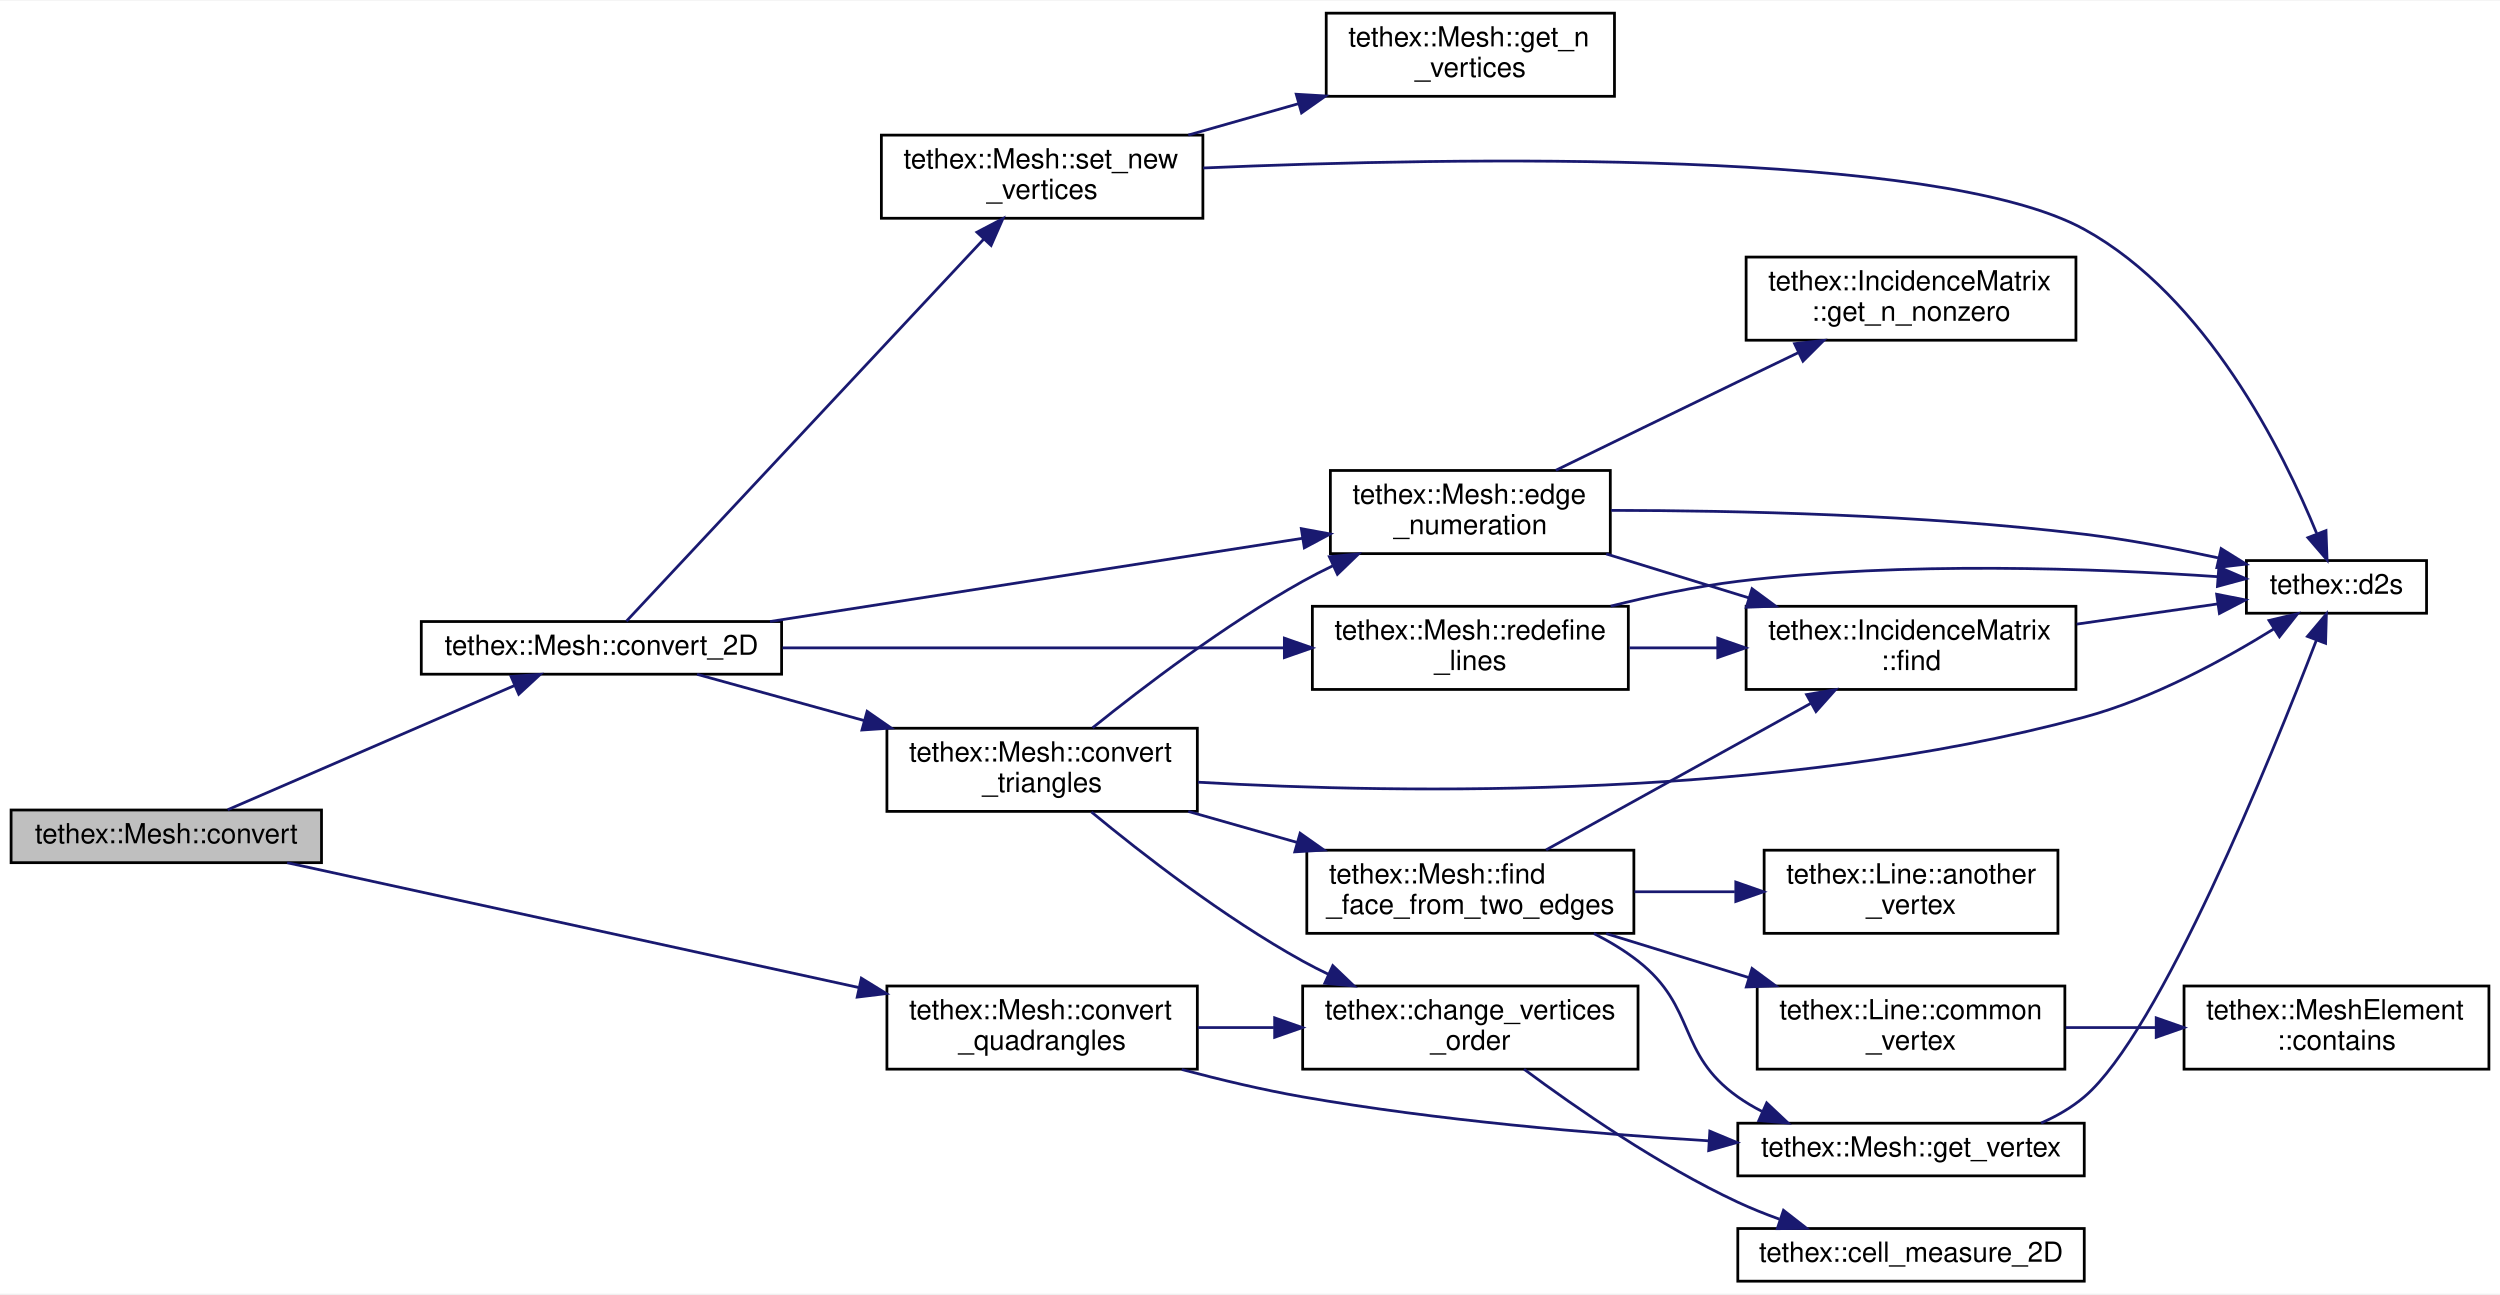
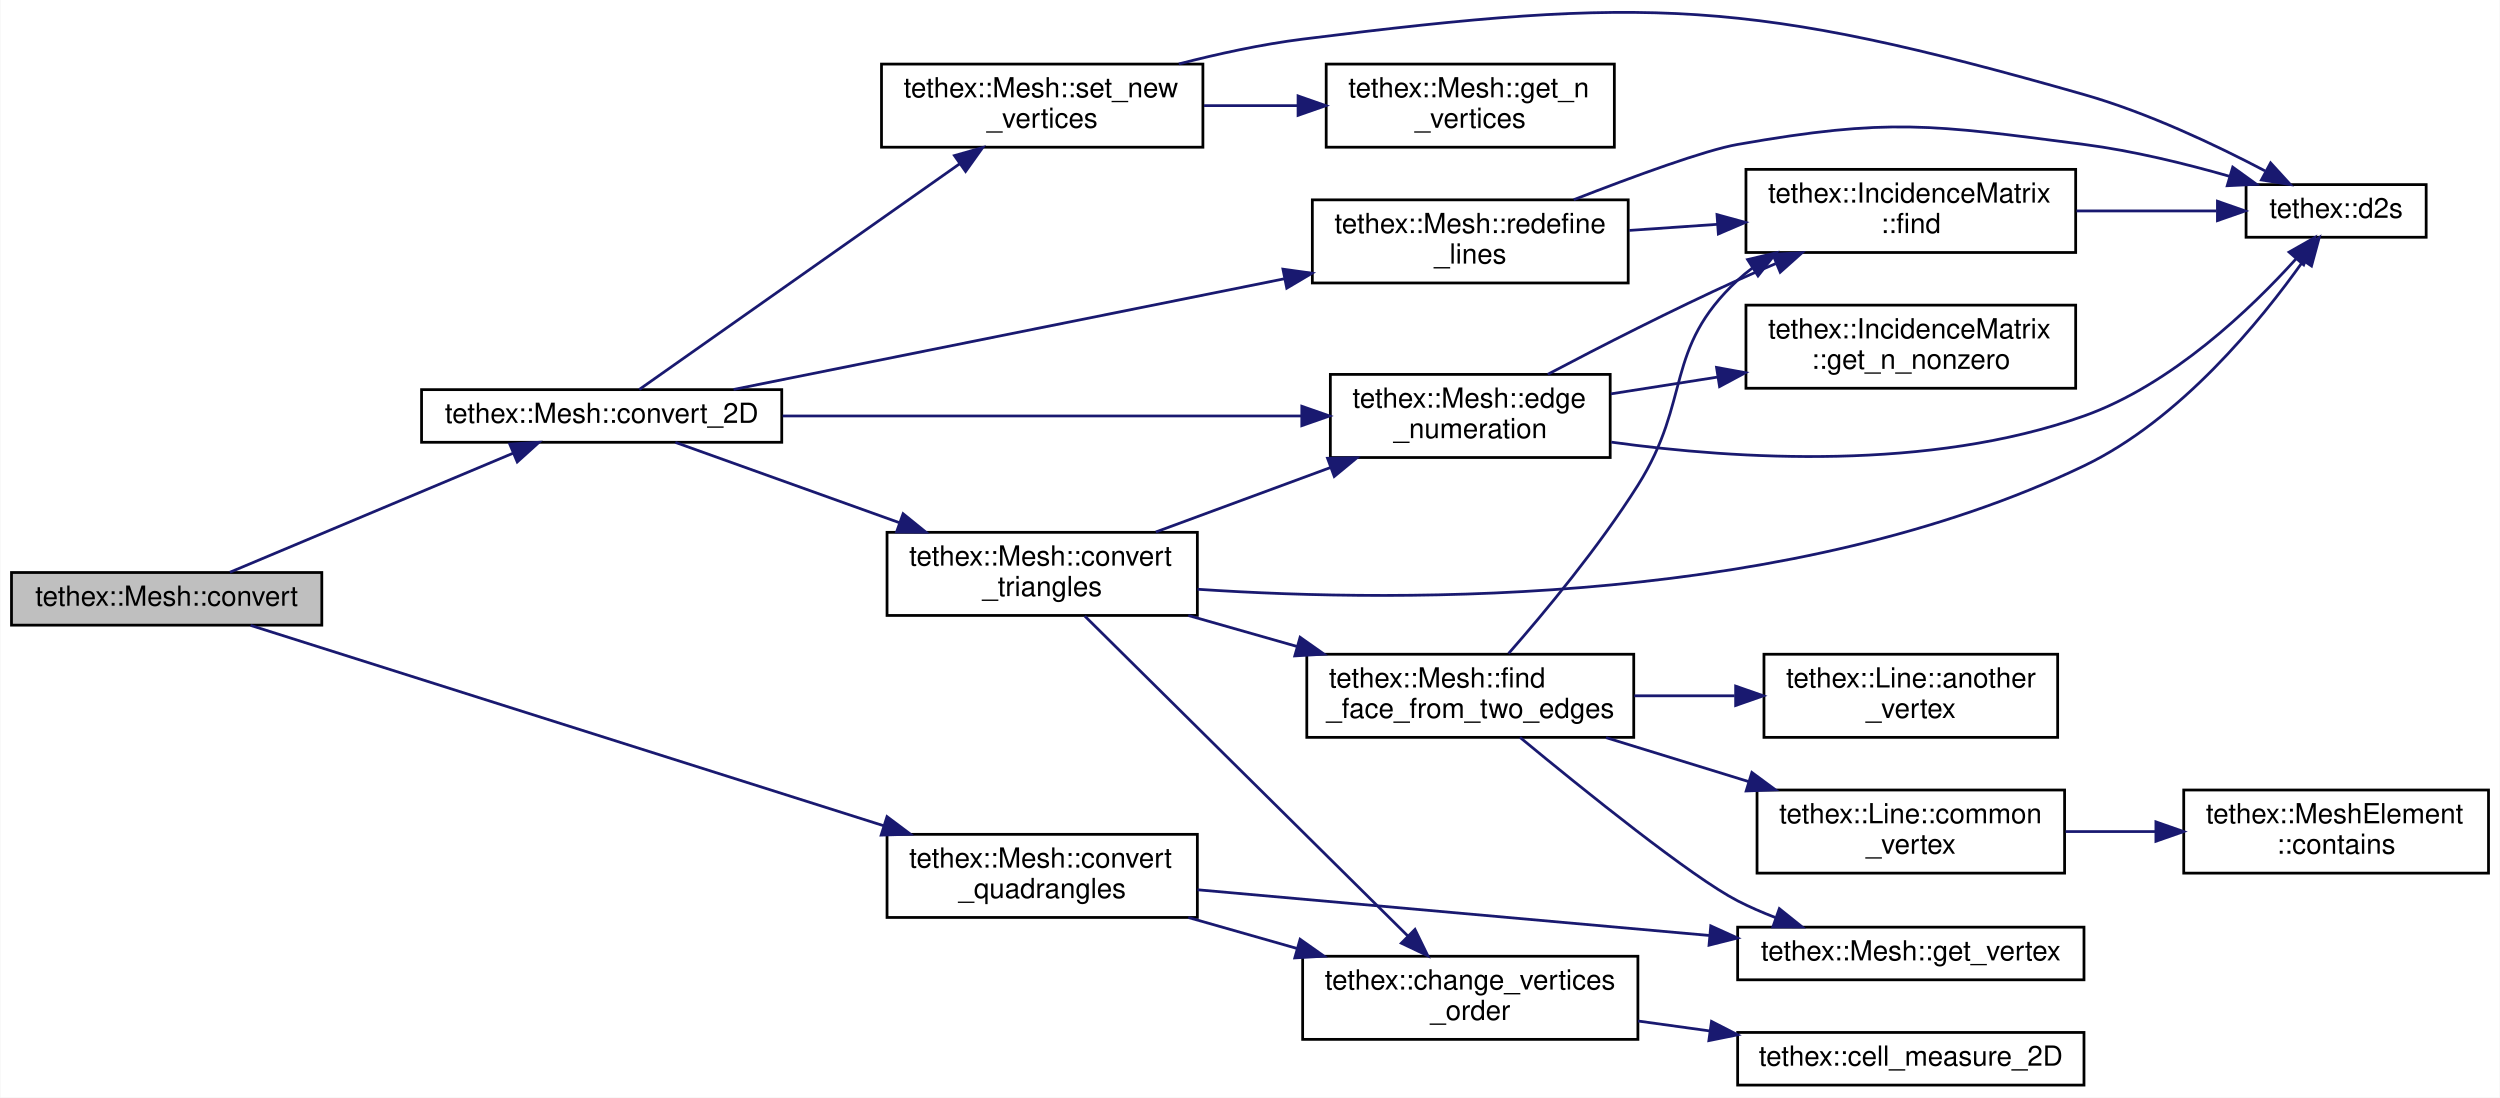
- <svg xmlns="http://www.w3.org/2000/svg" xmlns:xlink="http://www.w3.org/1999/xlink" width="902pt" height="467pt" viewBox="0.00 0.00 902.00 466.50">
-   <g id="graph0" class="graph" transform="scale(1 1) rotate(0) translate(4 462.5)">
-     <polygon fill="#ffffff" stroke="transparent" points="-4,4 -4,-462.5 898,-462.5 898,4 -4,4" />
+ <svg xmlns="http://www.w3.org/2000/svg" xmlns:xlink="http://www.w3.org/1999/xlink" width="902pt" height="396pt" viewBox="0.00 0.00 902.00 396.13">
+   <g id="graph0" class="graph" transform="scale(1 1) rotate(0) translate(4 392.1285)">
+     <polygon fill="#ffffff" stroke="transparent" points="-4,4 -4,-392.128 898,-392.128 898,4 -4,4" />
    <g id="node1" class="node">
-       <polygon fill="#bfbfbf" stroke="#000000" points="0,-151.5 0,-170.5 112,-170.5 112,-151.5 0,-151.5" />
-       <text text-anchor="middle" x="56" y="-158.5" font-family="Helvetica,sans-Serif" font-size="10.00" fill="#000000">tethex::Mesh::convert</text>
+       <polygon fill="#bfbfbf" stroke="#000000" points="0,-166.5 0,-185.5 112,-185.5 112,-166.5 0,-166.5" />
+       <text text-anchor="middle" x="56" y="-173.5" font-family="Helvetica,sans-Serif" font-size="10.00" fill="#000000">tethex::Mesh::convert</text>
    </g>
    <g id="node2" class="node">
      <g id="a_node2">
        <a xlink:href="classtethex_1_1Mesh.html#adb803e48ce7101318531730a512ecbc8" target="_top" xlink:title="Conversion of 2D meshes (triangles -&gt; quadrangles) ">
-           <polygon fill="#ffffff" stroke="#000000" points="148,-219.5 148,-238.5 278,-238.5 278,-219.5 148,-219.5" />
-           <text text-anchor="middle" x="213" y="-226.5" font-family="Helvetica,sans-Serif" font-size="10.00" fill="#000000">tethex::Mesh::convert_2D</text>
+           <polygon fill="#ffffff" stroke="#000000" points="148,-232.5 148,-251.5 278,-251.5 278,-232.5 148,-232.5" />
+           <text text-anchor="middle" x="213" y="-239.5" font-family="Helvetica,sans-Serif" font-size="10.00" fill="#000000">tethex::Mesh::convert_2D</text>
        </a>
      </g>
    </g>
    <g id="edge1" class="edge">
-       <path fill="none" stroke="#191970" d="M78.161,-170.599C105.161,-182.293 150.955,-202.127 181.583,-215.393" />
-       <polygon fill="#191970" stroke="#191970" points="180.384,-218.688 190.952,-219.45 183.166,-212.264 180.384,-218.688" />
+       <path fill="none" stroke="#191970" d="M78.829,-185.597C105.765,-196.92 150.718,-215.818 181.091,-228.586" />
+       <polygon fill="#191970" stroke="#191970" points="179.823,-231.85 190.398,-232.499 182.536,-225.397 179.823,-231.85" />
    </g>
    <g id="node18" class="node">
      <g id="a_node18">
        <a xlink:href="classtethex_1_1Mesh.html#a3b6a5b6110e347f12f084408a9919720" target="_top" xlink:title="Convert quadrangles into quadrangles. ">
-           <polygon fill="#ffffff" stroke="#000000" points="316,-77 316,-107 428,-107 428,-77 316,-77" />
-           <text text-anchor="start" x="324" y="-95" font-family="Helvetica,sans-Serif" font-size="10.00" fill="#000000">tethex::Mesh::convert</text>
-           <text text-anchor="middle" x="372" y="-84" font-family="Helvetica,sans-Serif" font-size="10.00" fill="#000000">_quadrangles</text>
-         </a>
-       </g>
-     </g>
-     <g id="edge25" class="edge">
-       <path fill="none" stroke="#191970" d="M99.607,-151.478C152.934,-139.834 243.733,-120.008 305.72,-106.472" />
-       <polygon fill="#191970" stroke="#191970" points="306.77,-109.826 315.793,-104.273 305.277,-102.987 306.77,-109.826" />
+           <polygon fill="#ffffff" stroke="#000000" points="316,-61 316,-91 428,-91 428,-61 316,-61" />
+           <text text-anchor="start" x="324" y="-79" font-family="Helvetica,sans-Serif" font-size="10.00" fill="#000000">tethex::Mesh::convert</text>
+           <text text-anchor="middle" x="372" y="-68" font-family="Helvetica,sans-Serif" font-size="10.00" fill="#000000">_quadrangles</text>
+         </a>
+       </g>
+     </g>
+     <g id="edge24" class="edge">
+       <path fill="none" stroke="#191970" d="M86.299,-166.412C138.863,-149.778 247.746,-115.321 314.875,-94.078" />
+       <polygon fill="#191970" stroke="#191970" points="315.986,-97.397 324.464,-91.043 313.875,-90.723 315.986,-97.397" />
    </g>
    <g id="node3" class="node">
      <g id="a_node3">
        <a xlink:href="classtethex_1_1Mesh.html#ad6757f5eeaca6b0cae07fb85b5f40cb2" target="_top" xlink:title="Numerate the edges of simplices. ">
-           <polygon fill="#ffffff" stroke="#000000" points="476,-263 476,-293 577,-293 577,-263 476,-263" />
-           <text text-anchor="start" x="484" y="-281" font-family="Helvetica,sans-Serif" font-size="10.00" fill="#000000">tethex::Mesh::edge</text>
-           <text text-anchor="middle" x="526.5" y="-270" font-family="Helvetica,sans-Serif" font-size="10.00" fill="#000000">_numeration</text>
+           <polygon fill="#ffffff" stroke="#000000" points="476,-227 476,-257 577,-257 577,-227 476,-227" />
+           <text text-anchor="start" x="484" y="-245" font-family="Helvetica,sans-Serif" font-size="10.00" fill="#000000">tethex::Mesh::edge</text>
+           <text text-anchor="middle" x="526.5" y="-234" font-family="Helvetica,sans-Serif" font-size="10.00" fill="#000000">_numeration</text>
        </a>
      </g>
    </g>
    <g id="edge2" class="edge">
-       <path fill="none" stroke="#191970" d="M273.818,-238.506C329.219,-247.165 410.598,-259.885 465.923,-268.532" />
-       <polygon fill="#191970" stroke="#191970" points="465.518,-272.011 475.939,-270.097 466.599,-265.095 465.518,-272.011" />
+       <path fill="none" stroke="#191970" d="M278.338,-242C333.465,-242 411.779,-242 465.608,-242" />
+       <polygon fill="#191970" stroke="#191970" points="465.699,-245.5 475.699,-242 465.699,-238.5 465.699,-245.5" />
    </g>
    <g id="node7" class="node">
      <g id="a_node7">
        <a xlink:href="classtethex_1_1Mesh.html#a8e5d9c057c6f562d5036f262a23af29c" target="_top" xlink:title="During conversion we add new vertices - at the centers of edges, triangles, tetrahedra. ">
-           <polygon fill="#ffffff" stroke="#000000" points="314,-384 314,-414 430,-414 430,-384 314,-384" />
-           <text text-anchor="start" x="322" y="-402" font-family="Helvetica,sans-Serif" font-size="10.00" fill="#000000">tethex::Mesh::set_new</text>
-           <text text-anchor="middle" x="372" y="-391" font-family="Helvetica,sans-Serif" font-size="10.00" fill="#000000">_vertices</text>
+           <polygon fill="#ffffff" stroke="#000000" points="314,-339 314,-369 430,-369 430,-339 314,-339" />
+           <text text-anchor="start" x="322" y="-357" font-family="Helvetica,sans-Serif" font-size="10.00" fill="#000000">tethex::Mesh::set_new</text>
+           <text text-anchor="middle" x="372" y="-346" font-family="Helvetica,sans-Serif" font-size="10.00" fill="#000000">_vertices</text>
        </a>
      </g>
    </g>
    <g id="edge7" class="edge">
-       <path fill="none" stroke="#191970" d="M222.004,-238.627C246.659,-264.988 315.764,-338.874 350.906,-376.447" />
-       <polygon fill="#191970" stroke="#191970" points="348.474,-378.971 357.861,-383.883 353.587,-374.189 348.474,-378.971" />
+       <path fill="none" stroke="#191970" d="M226.556,-251.549C252.034,-269.495 307.603,-308.639 342.202,-333.01" />
+       <polygon fill="#191970" stroke="#191970" points="340.324,-335.969 350.515,-338.866 344.355,-330.246 340.324,-335.969" />
    </g>
    <g id="node9" class="node">
      <g id="a_node9">
        <a xlink:href="classtethex_1_1Mesh.html#ab739c5e4bbb1c3461a068c2104eab52e" target="_top" xlink:title="Conversion from triangles to quadrangles. ">
          <polygon fill="#ffffff" stroke="#000000" points="316,-170 316,-200 428,-200 428,-170 316,-170" />
          <text text-anchor="start" x="324" y="-188" font-family="Helvetica,sans-Serif" font-size="10.00" fill="#000000">tethex::Mesh::convert</text>
          <text text-anchor="middle" x="372" y="-177" font-family="Helvetica,sans-Serif" font-size="10.00" fill="#000000">_triangles</text>
        </a>
      </g>
    </g>
    <g id="edge10" class="edge">
-       <path fill="none" stroke="#191970" d="M247.501,-219.453C265.162,-214.565 287.242,-208.455 307.884,-202.743" />
-       <polygon fill="#191970" stroke="#191970" points="308.855,-206.106 317.559,-200.065 306.988,-199.359 308.855,-206.106" />
+       <path fill="none" stroke="#191970" d="M239.613,-232.459C261.58,-224.584 293.407,-213.175 320.349,-203.516" />
+       <polygon fill="#191970" stroke="#191970" points="321.795,-206.716 330.027,-200.047 319.433,-200.127 321.795,-206.716" />
    </g>
    <g id="node17" class="node">
      <g id="a_node17">
        <a xlink:href="classtethex_1_1Mesh.html#ac4c7819413f5941593722fa1024e1f25" target="_top" xlink:title="During mesh conversion we add new vertices. ">
-           <polygon fill="#ffffff" stroke="#000000" points="469.5,-214 469.5,-244 583.5,-244 583.5,-214 469.5,-214" />
-           <text text-anchor="start" x="477.5" y="-232" font-family="Helvetica,sans-Serif" font-size="10.00" fill="#000000">tethex::Mesh::redefine</text>
-           <text text-anchor="middle" x="526.5" y="-221" font-family="Helvetica,sans-Serif" font-size="10.00" fill="#000000">_lines</text>
-         </a>
-       </g>
-     </g>
-     <g id="edge22" class="edge">
-       <path fill="none" stroke="#191970" d="M278.338,-229C331.358,-229 405.825,-229 459.331,-229" />
-       <polygon fill="#191970" stroke="#191970" points="459.403,-232.5 469.403,-229 459.403,-225.5 459.403,-232.5" />
+           <polygon fill="#ffffff" stroke="#000000" points="469.5,-290 469.5,-320 583.5,-320 583.5,-290 469.5,-290" />
+           <text text-anchor="start" x="477.5" y="-308" font-family="Helvetica,sans-Serif" font-size="10.00" fill="#000000">tethex::Mesh::redefine</text>
+           <text text-anchor="middle" x="526.5" y="-297" font-family="Helvetica,sans-Serif" font-size="10.00" fill="#000000">_lines</text>
+         </a>
+       </g>
+     </g>
+     <g id="edge21" class="edge">
+       <path fill="none" stroke="#191970" d="M260.614,-251.568C313.563,-262.209 399.494,-279.477 459.281,-291.492" />
+       <polygon fill="#191970" stroke="#191970" points="458.89,-294.983 469.384,-293.522 460.269,-288.12 458.89,-294.983" />
    </g>
    <g id="node4" class="node">
      <g id="a_node4">
        <a xlink:href="classtethex_1_1IncidenceMatrix.html#a35358d0c7bd51a6c7ce900237f3e7672" target="_top" xlink:title="Get the number of non zero elements in the matrix. ">
-           <polygon fill="#ffffff" stroke="#000000" points="626,-340 626,-370 745,-370 745,-340 626,-340" />
-           <text text-anchor="start" x="634" y="-358" font-family="Helvetica,sans-Serif" font-size="10.00" fill="#000000">tethex::IncidenceMatrix</text>
-           <text text-anchor="middle" x="685.5" y="-347" font-family="Helvetica,sans-Serif" font-size="10.00" fill="#000000">::get_n_nonzero</text>
+           <polygon fill="#ffffff" stroke="#000000" points="626,-252 626,-282 745,-282 745,-252 626,-252" />
+           <text text-anchor="start" x="634" y="-270" font-family="Helvetica,sans-Serif" font-size="10.00" fill="#000000">tethex::IncidenceMatrix</text>
+           <text text-anchor="middle" x="685.5" y="-259" font-family="Helvetica,sans-Serif" font-size="10.00" fill="#000000">::get_n_nonzero</text>
        </a>
      </g>
    </g>
    <g id="edge3" class="edge">
-       <path fill="none" stroke="#191970" d="M557.335,-293.073C576.269,-302.315 601.023,-314.373 623,-325 630.086,-328.426 637.629,-332.059 644.935,-335.57" />
-       <polygon fill="#191970" stroke="#191970" points="643.479,-338.753 654.008,-339.927 646.509,-332.443 643.479,-338.753" />
+       <path fill="none" stroke="#191970" d="M577.246,-249.979C589.437,-251.896 602.671,-253.976 615.564,-256.004" />
+       <polygon fill="#191970" stroke="#191970" points="615.383,-259.518 625.805,-257.614 616.47,-252.603 615.383,-259.518" />
    </g>
    <g id="node5" class="node">
      <g id="a_node5">
        <a xlink:href="classtethex_1_1IncidenceMatrix.html#a1d659ff5b0bba8be07196b23ded3d58d" target="_top" xlink:title="Find a serial number of the non zero element in the matrix. ">
-           <polygon fill="#ffffff" stroke="#000000" points="626,-214 626,-244 745,-244 745,-214 626,-214" />
-           <text text-anchor="start" x="634" y="-232" font-family="Helvetica,sans-Serif" font-size="10.00" fill="#000000">tethex::IncidenceMatrix</text>
-           <text text-anchor="middle" x="685.5" y="-221" font-family="Helvetica,sans-Serif" font-size="10.00" fill="#000000">::find</text>
+           <polygon fill="#ffffff" stroke="#000000" points="626,-301 626,-331 745,-331 745,-301 626,-301" />
+           <text text-anchor="start" x="634" y="-319" font-family="Helvetica,sans-Serif" font-size="10.00" fill="#000000">tethex::IncidenceMatrix</text>
+           <text text-anchor="middle" x="685.5" y="-308" font-family="Helvetica,sans-Serif" font-size="10.00" fill="#000000">::find</text>
        </a>
      </g>
    </g>
    <g id="edge4" class="edge">
-       <path fill="none" stroke="#191970" d="M575.503,-262.899C591.749,-257.892 609.999,-252.268 626.894,-247.061" />
-       <polygon fill="#191970" stroke="#191970" points="628.134,-250.341 636.659,-244.052 626.072,-243.652 628.134,-250.341" />
+       <path fill="none" stroke="#191970" d="M554.468,-257.037C573.562,-267.095 599.55,-280.382 623,-291 627.425,-293.003 632.06,-295.015 636.721,-296.98" />
+       <polygon fill="#191970" stroke="#191970" points="635.687,-300.34 646.265,-300.929 638.363,-293.872 635.687,-300.34" />
    </g>
    <g id="node6" class="node">
      <g id="a_node6">
        <a xlink:href="namespacetethex.html#a31a6ad16911dd58abefe17ab46534aa4" target="_top" xlink:title="tethex::d2s">
-           <polygon fill="#ffffff" stroke="#000000" points="806.5,-241.5 806.5,-260.5 871.5,-260.5 871.5,-241.5 806.5,-241.5" />
-           <text text-anchor="middle" x="839" y="-248.5" font-family="Helvetica,sans-Serif" font-size="10.00" fill="#000000">tethex::d2s</text>
+           <polygon fill="#ffffff" stroke="#000000" points="806.5,-306.5 806.5,-325.5 871.5,-325.5 871.5,-306.5 806.5,-306.5" />
+           <text text-anchor="middle" x="839" y="-313.5" font-family="Helvetica,sans-Serif" font-size="10.00" fill="#000000">tethex::d2s</text>
        </a>
      </g>
    </g>
    <g id="edge6" class="edge">
-       <path fill="none" stroke="#191970" d="M577.275,-278.607C622.295,-278.565 689.747,-277.081 748,-270 763.881,-268.07 781.107,-264.785 796.256,-261.485" />
-       <polygon fill="#191970" stroke="#191970" points="797.379,-264.82 806.369,-259.214 795.845,-257.99 797.379,-264.82" />
+       <path fill="none" stroke="#191970" d="M577.393,-232.558C623.376,-226.202 692.197,-222.174 748,-242 779.615,-253.232 808.23,-280.66 824.611,-298.783" />
+       <polygon fill="#191970" stroke="#191970" points="822.024,-301.142 831.243,-306.363 827.292,-296.532 822.024,-301.142" />
    </g>
    <g id="edge5" class="edge">
-       <path fill="none" stroke="#191970" d="M745.287,-237.569C762.274,-240.003 780.428,-242.605 796.191,-244.864" />
-       <polygon fill="#191970" stroke="#191970" points="795.772,-248.34 806.168,-246.294 796.765,-241.411 795.772,-248.34" />
+       <path fill="none" stroke="#191970" d="M745.287,-316C762.112,-316 780.083,-316 795.74,-316" />
+       <polygon fill="#191970" stroke="#191970" points="796.168,-319.5 806.168,-316 796.168,-312.5 796.168,-319.5" />
    </g>
    <g id="edge8" class="edge">
-       <path fill="none" stroke="#191970" d="M430.131,-402.141C521.799,-406.094 694.971,-409.209 748,-380 792.045,-355.74 819.698,-299.996 831.832,-270.356" />
-       <polygon fill="#191970" stroke="#191970" points="835.216,-271.311 835.601,-260.723 828.697,-268.76 835.216,-271.311" />
+       <path fill="none" stroke="#191970" d="M421.314,-369.055C435.591,-372.739 451.294,-376.152 466,-378 590.668,-393.664 627.176,-392.482 748,-358 771.012,-351.433 795.562,-339.8 813.357,-330.44" />
+       <polygon fill="#191970" stroke="#191970" points="815.349,-333.342 822.495,-325.52 812.031,-327.178 815.349,-333.342" />
    </g>
    <g id="node8" class="node">
      <g id="a_node8">
-         <a xlink:href="classtethex_1_1Mesh.html#a7aa9c2737b989945d2d233f7200cb3ac" target="_top" xlink:title="Get the number of vertices. ">
-           <polygon fill="#ffffff" stroke="#000000" points="474.5,-428 474.5,-458 578.5,-458 578.5,-428 474.5,-428" />
-           <text text-anchor="start" x="482.5" y="-446" font-family="Helvetica,sans-Serif" font-size="10.00" fill="#000000">tethex::Mesh::get_n</text>
-           <text text-anchor="middle" x="526.5" y="-435" font-family="Helvetica,sans-Serif" font-size="10.00" fill="#000000">_vertices</text>
+         <a xlink:href="classtethex_1_1Mesh.html#ab88564c8b781ba5b0d329a85c7a1dfa9" target="_top" xlink:title="Get the number of vertices. ">
+           <polygon fill="#ffffff" stroke="#000000" points="474.5,-339 474.5,-369 578.5,-369 578.5,-339 474.5,-339" />
+           <text text-anchor="start" x="482.5" y="-357" font-family="Helvetica,sans-Serif" font-size="10.00" fill="#000000">tethex::Mesh::get_n</text>
+           <text text-anchor="middle" x="526.5" y="-346" font-family="Helvetica,sans-Serif" font-size="10.00" fill="#000000">_vertices</text>
        </a>
      </g>
    </g>
    <g id="edge9" class="edge">
-       <path fill="none" stroke="#191970" d="M424.738,-414.019C437.486,-417.65 451.227,-421.563 464.362,-425.304" />
-       <polygon fill="#191970" stroke="#191970" points="463.685,-428.75 474.262,-428.123 465.603,-422.018 463.685,-428.75" />
+       <path fill="none" stroke="#191970" d="M430.41,-354C441.467,-354 453.072,-354 464.242,-354" />
+       <polygon fill="#191970" stroke="#191970" points="464.35,-357.5 474.35,-354 464.35,-350.5 464.35,-357.5" />
    </g>
    <g id="edge11" class="edge">
-       <path fill="none" stroke="#191970" d="M390.215,-200.167C408.547,-214.941 438.035,-237.392 466,-253 469.473,-254.939 473.128,-256.814 476.849,-258.608" />
-       <polygon fill="#191970" stroke="#191970" points="475.623,-261.896 486.171,-262.888 478.543,-255.535 475.623,-261.896" />
-     </g>
-     <g id="edge21" class="edge">
-       <path fill="none" stroke="#191970" d="M428.26,-180.533C502.799,-176.254 637.727,-174.238 748,-204 772.852,-210.708 798.697,-224.859 816.464,-235.89" />
-       <polygon fill="#191970" stroke="#191970" points="814.659,-238.889 824.971,-241.318 818.424,-232.988 814.659,-238.889" />
+       <path fill="none" stroke="#191970" d="M412.998,-200.125C432.368,-207.272 455.673,-215.869 476.111,-223.41" />
+       <polygon fill="#191970" stroke="#191970" points="474.986,-226.725 485.579,-226.903 477.409,-220.158 474.986,-226.725" />
+     </g>
+     <g id="edge20" class="edge">
+       <path fill="none" stroke="#191970" d="M428.044,-179.458C504.399,-174.356 643.553,-173.918 748,-224 782.741,-240.658 811.775,-276.286 827.157,-297.991" />
+       <polygon fill="#191970" stroke="#191970" points="824.346,-300.08 832.89,-306.345 830.117,-296.12 824.346,-300.08" />
    </g>
    <g id="node10" class="node">
      <g id="a_node10">
        <a xlink:href="classtethex_1_1Mesh.html#abc261df76b5f1090b366386fdcb495cb" target="_top" xlink:title="Find the global number of face basing on numbers of 2 edges defining that face. ">
          <polygon fill="#ffffff" stroke="#000000" points="467.5,-126 467.5,-156 585.5,-156 585.5,-126 467.5,-126" />
          <text text-anchor="start" x="475.5" y="-144" font-family="Helvetica,sans-Serif" font-size="10.00" fill="#000000">tethex::Mesh::find</text>
          <text text-anchor="middle" x="526.5" y="-133" font-family="Helvetica,sans-Serif" font-size="10.00" fill="#000000">_face_from_two_edges</text>
        </a>
      </g>
    </g>
    <g id="edge12" class="edge">
      <path fill="none" stroke="#191970" d="M424.738,-169.981C437.346,-166.39 450.927,-162.522 463.931,-158.819" />
      <polygon fill="#191970" stroke="#191970" points="465.079,-162.131 473.738,-156.026 463.161,-155.399 465.079,-162.131" />
    </g>
    <g id="node15" class="node">
      <g id="a_node15">
        <a xlink:href="namespacetethex.html#a7f8708334371c722c41cab50445d7987" target="_top" xlink:title="Change the order of vertices in such a way, that it will be good for deal.II. ">
-           <polygon fill="#ffffff" stroke="#000000" points="466,-77 466,-107 587,-107 587,-77 466,-77" />
-           <text text-anchor="start" x="474" y="-95" font-family="Helvetica,sans-Serif" font-size="10.00" fill="#000000">tethex::change_vertices</text>
-           <text text-anchor="middle" x="526.5" y="-84" font-family="Helvetica,sans-Serif" font-size="10.00" fill="#000000">_order</text>
-         </a>
-       </g>
-     </g>
-     <g id="edge19" class="edge">
-       <path fill="none" stroke="#191970" d="M389.786,-169.784C408.026,-154.715 437.659,-131.683 466,-116 469.008,-114.336 472.155,-112.728 475.366,-111.187" />
-       <polygon fill="#191970" stroke="#191970" points="476.865,-114.35 484.522,-107.029 473.97,-107.977 476.865,-114.35" />
+           <polygon fill="#ffffff" stroke="#000000" points="466,-17 466,-47 587,-47 587,-17 466,-17" />
+           <text text-anchor="start" x="474" y="-35" font-family="Helvetica,sans-Serif" font-size="10.00" fill="#000000">tethex::change_vertices</text>
+           <text text-anchor="middle" x="526.5" y="-24" font-family="Helvetica,sans-Serif" font-size="10.00" fill="#000000">_order</text>
+         </a>
+       </g>
    </g>
    <g id="edge18" class="edge">
-       <path fill="none" stroke="#191970" d="M553.833,-156.128C580.192,-170.716 620.25,-192.887 649.259,-208.942" />
-       <polygon fill="#191970" stroke="#191970" points="647.814,-212.143 658.258,-213.923 651.203,-206.018 647.814,-212.143" />
+       <path fill="none" stroke="#191970" d="M387.379,-169.77C414.796,-142.62 472.218,-85.755 504.05,-54.232" />
+       <polygon fill="#191970" stroke="#191970" points="506.541,-56.691 511.183,-47.168 501.615,-51.718 506.541,-56.691" />
+     </g>
+     <g id="edge17" class="edge">
+       <path fill="none" stroke="#191970" d="M540.31,-156.258C553.323,-171.093 572.878,-194.603 587,-217 606.507,-247.938 596.221,-266.089 623,-291 624.669,-292.552 626.446,-294.013 628.305,-295.387" />
+       <polygon fill="#191970" stroke="#191970" points="626.59,-298.445 636.902,-300.874 630.355,-292.544 626.59,-298.445" />
    </g>
    <g id="node11" class="node">
      <g id="a_node11">
        <a xlink:href="classtethex_1_1Mesh.html#aea31733cbb3d4e47252da53a253ec9b8" target="_top" xlink:title="Get the copy of vertex. ">
          <polygon fill="#ffffff" stroke="#000000" points="623,-38.5 623,-57.5 748,-57.5 748,-38.5 623,-38.5" />
          <text text-anchor="middle" x="685.5" y="-45.5" font-family="Helvetica,sans-Serif" font-size="10.00" fill="#000000">tethex::Mesh::get_vertex</text>
        </a>
      </g>
    </g>
    <g id="edge13" class="edge">
-       <path fill="none" stroke="#191970" d="M571.036,-125.937C576.684,-123.085 582.169,-119.784 587,-116 608.274,-99.335 600.946,-82.617 623,-67 625.73,-65.067 628.661,-63.327 631.711,-61.761" />
-       <polygon fill="#191970" stroke="#191970" points="633.418,-64.832 641.13,-57.568 630.571,-58.437 633.418,-64.832" />
+       <path fill="none" stroke="#191970" d="M544.434,-125.999C567.508,-106.923 606.569,-75.443 623,-67 627.312,-64.784 631.927,-62.779 636.624,-60.975" />
+       <polygon fill="#191970" stroke="#191970" points="638.044,-64.185 646.307,-57.553 635.712,-57.585 638.044,-64.185" />
    </g>
    <g id="node12" class="node">
      <g id="a_node12">
        <a xlink:href="classtethex_1_1Line.html#a7ee8354de8290f9a914e480385fc16e7" target="_top" xlink:title="Find common vertex between two lines. ">
          <polygon fill="#ffffff" stroke="#000000" points="630,-77 630,-107 741,-107 741,-77 630,-77" />
          <text text-anchor="start" x="638" y="-95" font-family="Helvetica,sans-Serif" font-size="10.00" fill="#000000">tethex::Line::common</text>
          <text text-anchor="middle" x="685.5" y="-84" font-family="Helvetica,sans-Serif" font-size="10.00" fill="#000000">_vertex</text>
        </a>
      </g>
    </g>
-     <g id="edge15" class="edge">
+     <g id="edge14" class="edge">
      <path fill="none" stroke="#191970" d="M575.503,-125.899C591.749,-120.892 609.999,-115.268 626.894,-110.061" />
      <polygon fill="#191970" stroke="#191970" points="628.134,-113.341 636.659,-107.052 626.072,-106.652 628.134,-113.341" />
    </g>
    <g id="node14" class="node">
      <g id="a_node14">
        <a xlink:href="classtethex_1_1Line.html#abdc04877eb0feb0200f4e9bb8a4e3735" target="_top" xlink:title="Get another vertex (different from that we have) ">
          <polygon fill="#ffffff" stroke="#000000" points="632.5,-126 632.5,-156 738.5,-156 738.5,-126 632.5,-126" />
          <text text-anchor="start" x="640.5" y="-144" font-family="Helvetica,sans-Serif" font-size="10.00" fill="#000000">tethex::Line::another</text>
          <text text-anchor="middle" x="685.5" y="-133" font-family="Helvetica,sans-Serif" font-size="10.00" fill="#000000">_vertex</text>
        </a>
      </g>
    </g>
-     <g id="edge17" class="edge">
+     <g id="edge16" class="edge">
      <path fill="none" stroke="#191970" d="M585.706,-141C597.52,-141 609.975,-141 621.928,-141" />
      <polygon fill="#191970" stroke="#191970" points="622.275,-144.5 632.275,-141 622.275,-137.5 622.275,-144.5" />
-     </g>
-     <g id="edge14" class="edge">
-       <path fill="none" stroke="#191970" d="M732.425,-57.561C738.051,-60.02 743.416,-63.113 748,-67 775.187,-90.054 815.452,-189.435 831.755,-231.776" />
-       <polygon fill="#191970" stroke="#191970" points="828.527,-233.135 835.361,-241.231 835.068,-230.64 828.527,-233.135" />
    </g>
    <g id="node13" class="node">
      <g id="a_node13">
        <a xlink:href="classtethex_1_1MeshElement.html#aa7d8e4c101b47e1087917a42c0a3074a" target="_top" xlink:title="Check - whether the element contains the vertex or not. ">
          <polygon fill="#ffffff" stroke="#000000" points="784,-77 784,-107 894,-107 894,-77 784,-77" />
          <text text-anchor="start" x="792" y="-95" font-family="Helvetica,sans-Serif" font-size="10.00" fill="#000000">tethex::MeshElement</text>
          <text text-anchor="middle" x="839" y="-84" font-family="Helvetica,sans-Serif" font-size="10.00" fill="#000000">::contains</text>
        </a>
      </g>
    </g>
-     <g id="edge16" class="edge">
+     <g id="edge15" class="edge">
      <path fill="none" stroke="#191970" d="M741.351,-92C751.875,-92 762.966,-92 773.747,-92" />
      <polygon fill="#191970" stroke="#191970" points="773.961,-95.5 783.961,-92 773.961,-88.5 773.961,-95.5" />
    </g>
    <g id="node16" class="node">
      <g id="a_node16">
        <a xlink:href="namespacetethex.html#a4829931502bfe6e2c614c95e59cda77b" target="_top" xlink:title="Since this project was originally designed to connect Gmsh's meshes with deal.II solvers, the main requirement for new meshes was to be properly read by deal.II. ">
          <polygon fill="#ffffff" stroke="#000000" points="623,-.5 623,-19.5 748,-19.5 748,-.5 623,-.5" />
          <text text-anchor="middle" x="685.5" y="-7.5" font-family="Helvetica,sans-Serif" font-size="10.00" fill="#000000">tethex::cell_measure_2D</text>
        </a>
      </g>
    </g>
-     <g id="edge20" class="edge">
-       <path fill="none" stroke="#191970" d="M545.863,-76.983C564.69,-62.972 594.537,-42.287 623,-29 627.759,-26.778 632.842,-24.739 637.976,-22.888" />
-       <polygon fill="#191970" stroke="#191970" points="639.48,-26.074 647.838,-19.563 637.244,-19.441 639.48,-26.074" />
+     <g id="edge19" class="edge">
+       <path fill="none" stroke="#191970" d="M587.065,-23.62C595.517,-22.451 604.273,-21.239 612.918,-20.043" />
+       <polygon fill="#191970" stroke="#191970" points="613.567,-23.486 622.992,-18.649 612.607,-16.553 613.567,-23.486" />
+     </g>
+     <g id="edge22" class="edge">
+       <path fill="none" stroke="#191970" d="M583.903,-308.971C594.216,-309.685 605.069,-310.436 615.687,-311.17" />
+       <polygon fill="#191970" stroke="#191970" points="615.553,-314.669 625.771,-311.868 616.037,-307.686 615.553,-314.669" />
    </g>
    <g id="edge23" class="edge">
-       <path fill="none" stroke="#191970" d="M583.903,-229C594.216,-229 605.069,-229 615.687,-229" />
-       <polygon fill="#191970" stroke="#191970" points="615.771,-232.5 625.771,-229 615.771,-225.5 615.771,-232.5" />
-     </g>
-     <g id="edge24" class="edge">
-       <path fill="none" stroke="#191970" d="M577.148,-244.055C591.805,-247.74 607.92,-251.153 623,-253 682.789,-260.323 752.584,-257.67 796.292,-254.676" />
-       <polygon fill="#191970" stroke="#191970" points="796.56,-258.165 806.282,-253.954 796.056,-251.184 796.56,-258.165" />
+       <path fill="none" stroke="#191970" d="M563.841,-320.055C585.737,-328.582 611.328,-337.949 623,-340 677.717,-349.616 692.906,-347.143 748,-340 765.578,-337.721 784.6,-333.064 800.685,-328.453" />
+       <polygon fill="#191970" stroke="#191970" points="801.688,-331.806 810.282,-325.61 799.699,-325.095 801.688,-331.806" />
+     </g>
+     <g id="edge25" class="edge">
+       <path fill="none" stroke="#191970" d="M428.048,-70.994C479.612,-66.389 556.388,-59.532 612.682,-54.504" />
+       <polygon fill="#191970" stroke="#191970" points="613.295,-57.963 622.944,-53.587 612.673,-50.991 613.295,-57.963" />
    </g>
    <g id="edge26" class="edge">
-       <path fill="none" stroke="#191970" d="M422.377,-76.878C436.392,-73.144 451.695,-69.502 466,-67 514.486,-58.52 569.689,-53.765 612.606,-51.132" />
-       <polygon fill="#191970" stroke="#191970" points="612.904,-54.62 622.681,-50.539 612.493,-47.633 612.904,-54.62" />
-     </g>
-     <g id="edge27" class="edge">
-       <path fill="none" stroke="#191970" d="M428.215,-92C437.117,-92 446.422,-92 455.606,-92" />
-       <polygon fill="#191970" stroke="#191970" points="455.897,-95.5 465.897,-92 455.897,-88.5 455.897,-95.5" />
+       <path fill="none" stroke="#191970" d="M424.738,-60.981C437.346,-57.39 450.927,-53.522 463.931,-49.819" />
+       <polygon fill="#191970" stroke="#191970" points="465.079,-53.131 473.738,-47.026 463.161,-46.399 465.079,-53.131" />
    </g>
  </g>
</svg>
